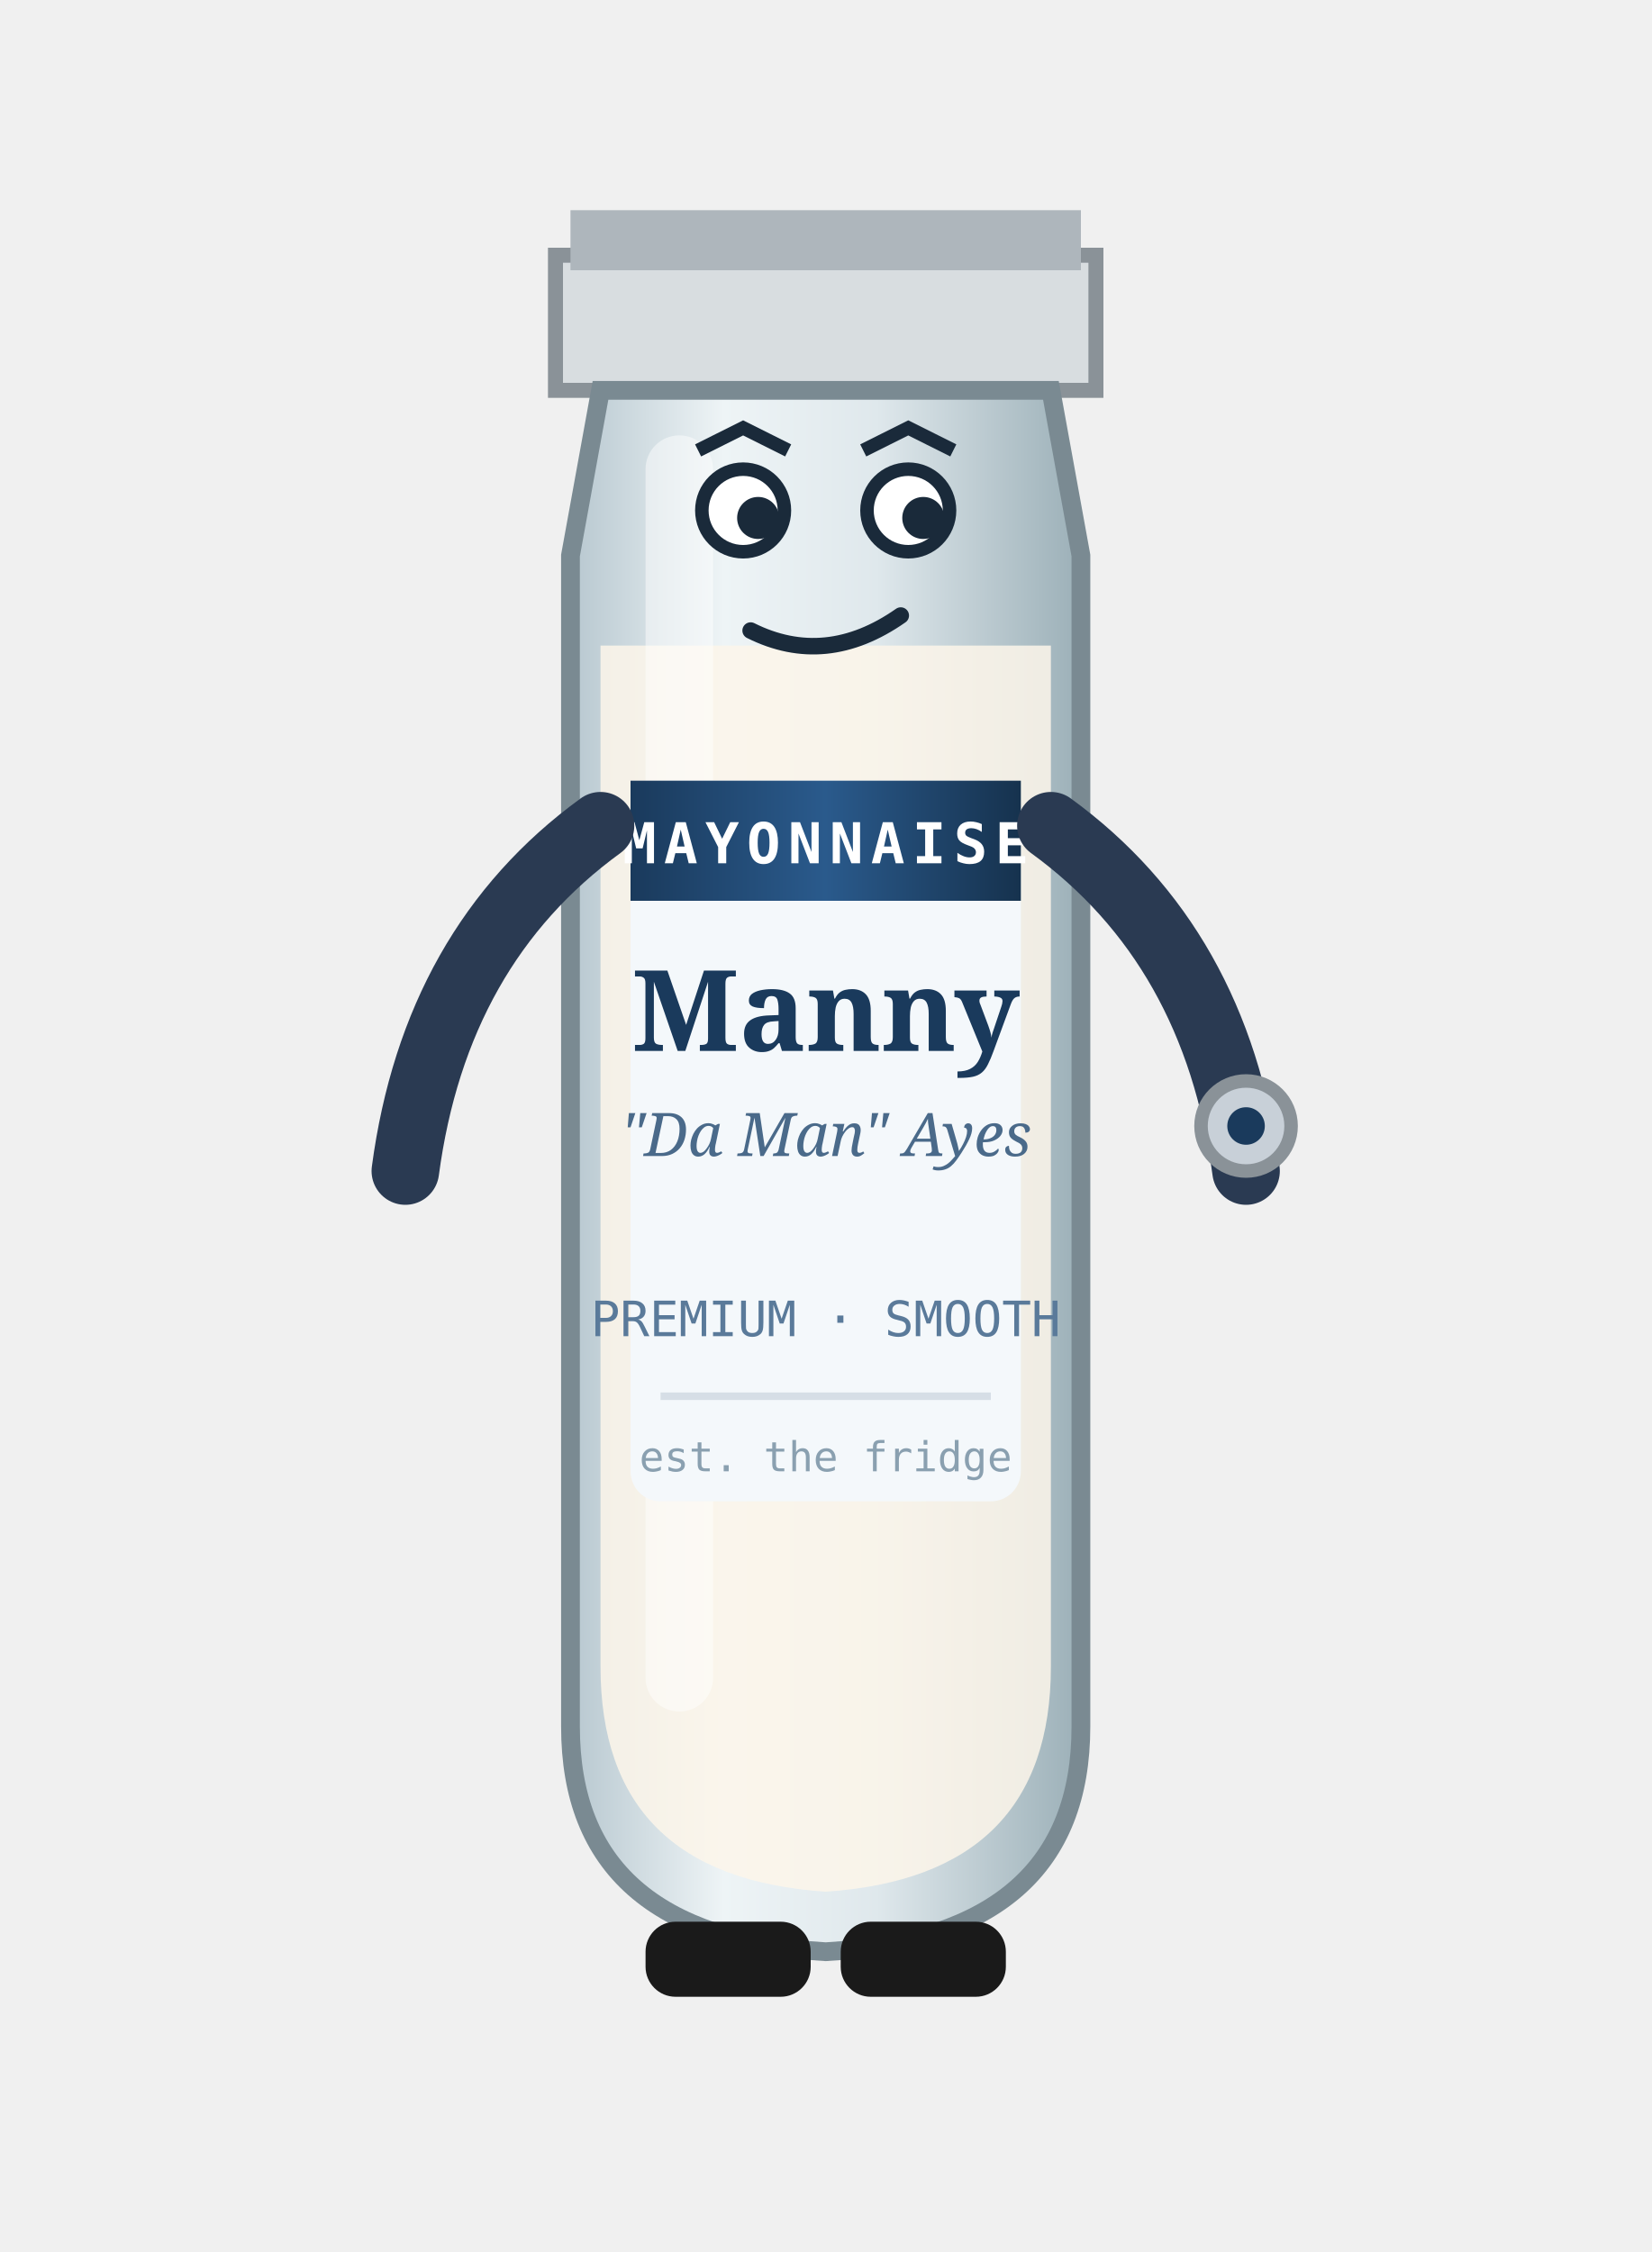
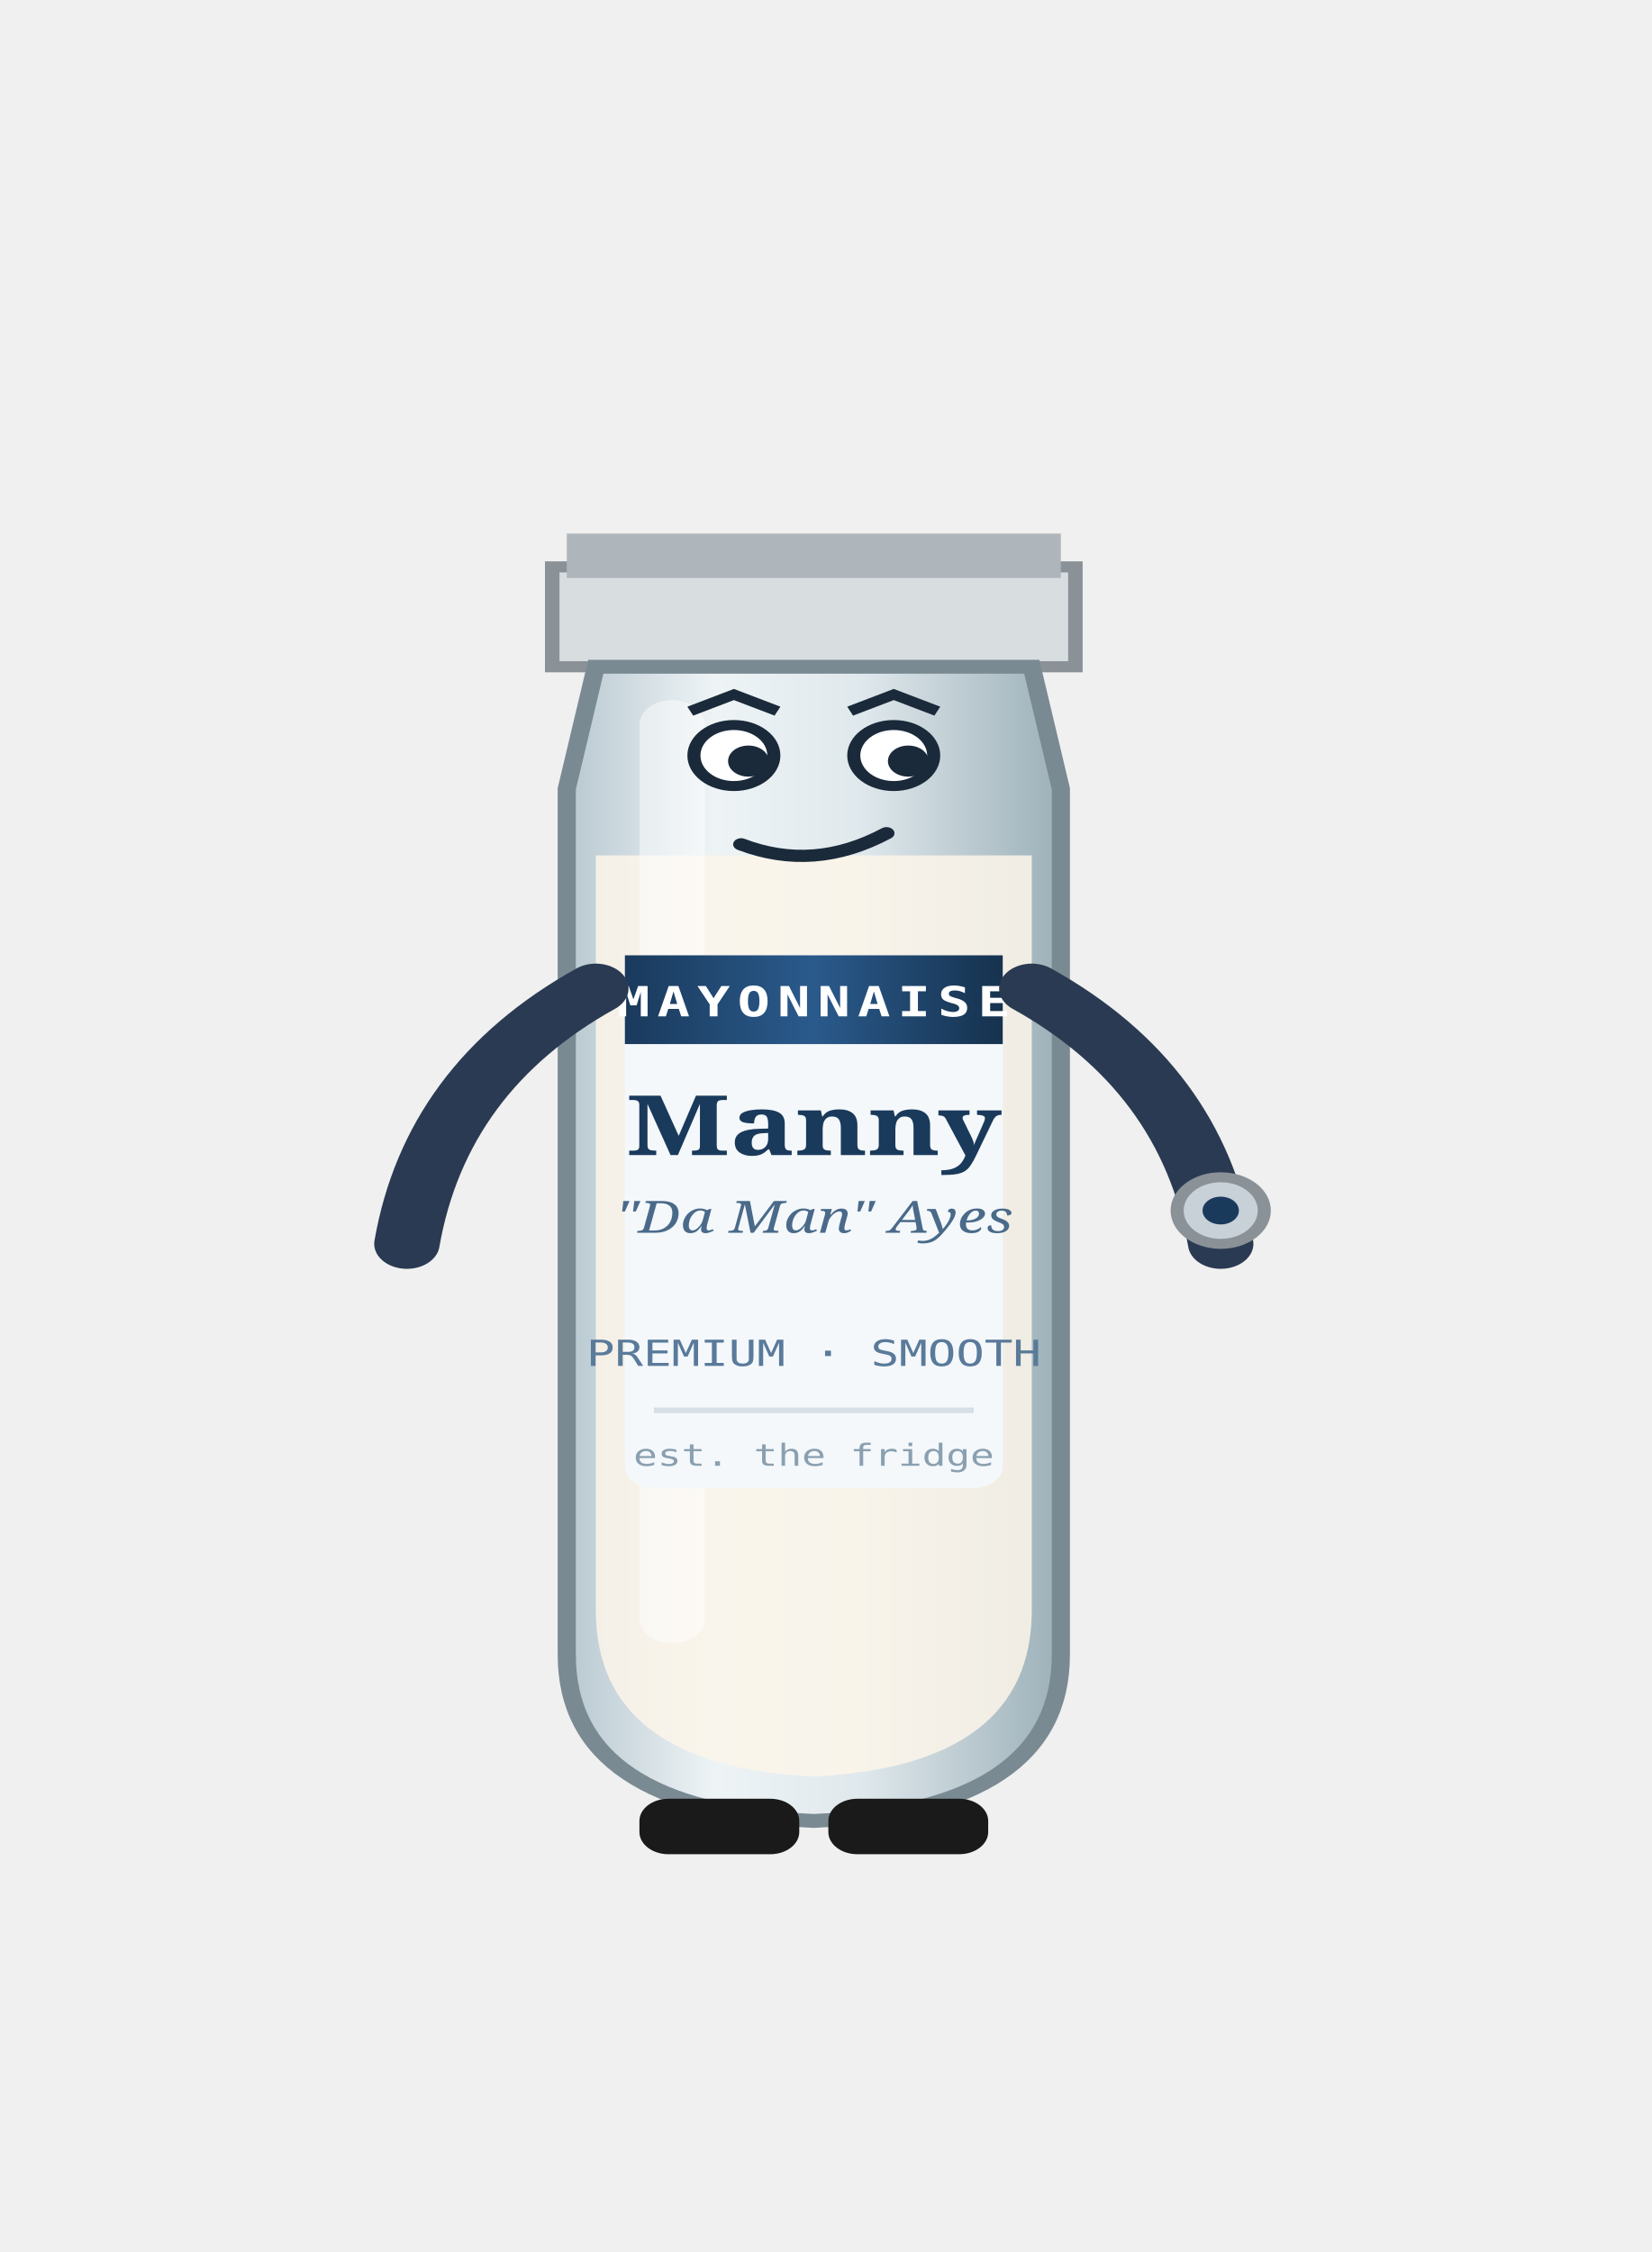
- <svg xmlns="http://www.w3.org/2000/svg" viewBox="0 0 220 300" width="220" height="300">
+ <svg xmlns="http://www.w3.org/2000/svg" viewBox="0 0 250 260" width="220" height="300">
  <defs>
    <linearGradient id="mayoGlass" x1="0" y1="0" x2="1" y2="0">
      <stop offset="0" stop-color="#b8c8d0" />
      <stop offset="0.3" stop-color="#eef4f6" />
      <stop offset="0.6" stop-color="#dfe8ec" />
      <stop offset="1" stop-color="#9cb0b8" />
    </linearGradient>
    <linearGradient id="mayoBlue" x1="0" y1="0" x2="1" y2="0">
      <stop offset="0" stop-color="#1a3a5c" />
      <stop offset="0.5" stop-color="#2a5a8c" />
      <stop offset="1" stop-color="#16324e" />
    </linearGradient>
  </defs>
-   <path d="M74 34 L146 34 L146 52 L74 52 Z" fill="#d8dde0" stroke="#8a9298" stroke-width="2" />
-   <path d="M76 28 L144 28 L144 36 L76 36 Z" fill="#aeb6bc" />
-   <path d="M80 52 L140 52 L144 74 L144 230 Q144 258 110 260 Q76 258 76 230 L76 74 Z" fill="url(#mayoGlass)" stroke="#7a8a92" stroke-width="2.5" />
-   <path d="M80 86 L140 86 L140 222 Q140 250 110 252 Q80 250 80 222 L80 86 Z" fill="#fdf6ea" opacity=".85" />
-   <rect x="86" y="58" width="9" height="170" rx="4.5" fill="#ffffff77" />
-   <g id="mayoLabel">
-     <rect x="84" y="104" width="52" height="96" rx="4" fill="#f4f8fb" />
-     <rect x="84" y="104" width="52" height="16" fill="url(#mayoBlue)" />
-     <text x="110" y="115" text-anchor="middle" font-family="monospace" font-size="7.5" font-weight="bold" fill="#fff" letter-spacing="1">MAYONNAISE</text>
-     <text x="110" y="140" text-anchor="middle" font-family="serif" font-size="15" font-weight="bold" fill="#1a3a5c">Manny</text>
-     <text x="110" y="154" text-anchor="middle" font-family="serif" font-size="8" font-style="italic" fill="#4a6a8a">"Da Man" Ayes</text>
-     <text x="110" y="178" text-anchor="middle" font-family="monospace" font-size="6.5" fill="#5a7a9a">PREMIUM · SMOOTH</text>
-     <path d="M88 186 L132 186" stroke="#1a3a5c22" stroke-width="1" />
-     <text x="110" y="196" text-anchor="middle" font-family="monospace" font-size="5.5" fill="#8aa0b0">est. the fridge</text>
+   <g transform="scale(1.1,0.84) translate(2,20)">
+     <path d="M74 34 L146 34 L146 52 L74 52 Z" fill="#d8dde0" stroke="#8a9298" stroke-width="2" />
+     <path d="M76 28 L144 28 L144 36 L76 36 Z" fill="#aeb6bc" />
+     <path d="M80 52 L140 52 L144 74 L144 230 Q144 258 110 260 Q76 258 76 230 L76 74 Z" fill="url(#mayoGlass)" stroke="#7a8a92" stroke-width="2.5" />
+     <path d="M80 86 L140 86 L140 222 Q140 250 110 252 Q80 250 80 222 L80 86 Z" fill="#fdf6ea" opacity=".85" />
+     <rect x="86" y="58" width="9" height="170" rx="4.5" fill="#ffffff77" />
+     <g id="mayoLabel">
+       <rect x="84" y="104" width="52" height="96" rx="4" fill="#f4f8fb" />
+       <rect x="84" y="104" width="52" height="16" fill="url(#mayoBlue)" />
+       <text x="110" y="115" text-anchor="middle" font-family="monospace" font-size="7.5" font-weight="bold" fill="#fff" letter-spacing="1">MAYONNAISE</text>
+       <text x="110" y="140" text-anchor="middle" font-family="serif" font-size="15" font-weight="bold" fill="#1a3a5c">Manny</text>
+       <text x="110" y="154" text-anchor="middle" font-family="serif" font-size="8" font-style="italic" fill="#4a6a8a">"Da Man" Ayes</text>
+       <text x="110" y="178" text-anchor="middle" font-family="monospace" font-size="6.5" fill="#5a7a9a">PREMIUM · SMOOTH</text>
+       <path d="M88 186 L132 186" stroke="#1a3a5c22" stroke-width="1" />
+       <text x="110" y="196" text-anchor="middle" font-family="monospace" font-size="5.5" fill="#8aa0b0">est. the fridge</text>
+     </g>
+     <g id="mayoEyes">
+       <circle cx="99" cy="68" r="5.5" fill="#fff" stroke="#1a2a3a" stroke-width="1.8" />
+       <circle cx="121" cy="68" r="5.5" fill="#fff" stroke="#1a2a3a" stroke-width="1.8" />
+       <circle cx="101" cy="69" r="2.8" fill="#1a2a3a" />
+       <circle cx="123" cy="69" r="2.8" fill="#1a2a3a" />
+       <path d="M93 60 L99 57 L105 60" stroke="#1a2a3a" stroke-width="1.8" fill="none" />
+       <path d="M115 60 L121 57 L127 60" stroke="#1a2a3a" stroke-width="1.8" fill="none" />
+     </g>
+     <g id="mayoMouth">
+       <path d="M100 84 Q110 89 120 82" stroke="#1a2a3a" stroke-width="2.2" fill="none" stroke-linecap="round" />
+     </g>
+     <g id="mayoArmL">
+       <path d="M80 110 Q58 126 54 156" stroke="#2a3a52" stroke-width="9" stroke-linecap="round" fill="none" />
+     </g>
+     <g id="mayoArmR">
+       <path d="M140 110 Q162 126 166 156" stroke="#2a3a52" stroke-width="9" stroke-linecap="round" fill="none" />
+     </g>
+     <g id="mayoWatch">
+       <circle cx="166" cy="150" r="6" fill="#c8d0d8" stroke="#8a9298" stroke-width="1.8" />
+       <circle cx="166" cy="150" r="2.5" fill="#1a3a5c" />
+     </g>
+     <rect x="86" y="256" width="22" height="10" rx="4" fill="#1a1a1a" />
+     <rect x="112" y="256" width="22" height="10" rx="4" fill="#1a1a1a" />
  </g>
-   <g id="mayoEyes">
-     <circle cx="99" cy="68" r="5.5" fill="#fff" stroke="#1a2a3a" stroke-width="1.8" />
-     <circle cx="121" cy="68" r="5.5" fill="#fff" stroke="#1a2a3a" stroke-width="1.8" />
-     <circle cx="101" cy="69" r="2.8" fill="#1a2a3a" />
-     <circle cx="123" cy="69" r="2.8" fill="#1a2a3a" />
-     <path d="M93 60 L99 57 L105 60" stroke="#1a2a3a" stroke-width="1.8" fill="none" />
-     <path d="M115 60 L121 57 L127 60" stroke="#1a2a3a" stroke-width="1.8" fill="none" />
-   </g>
-   <g id="mayoMouth">
-     <path d="M100 84 Q110 89 120 82" stroke="#1a2a3a" stroke-width="2.2" fill="none" stroke-linecap="round" />
-   </g>
-   <g id="mayoArmL">
-     <path d="M80 110 Q58 126 54 156" stroke="#2a3a52" stroke-width="9" stroke-linecap="round" fill="none" />
-   </g>
-   <g id="mayoArmR">
-     <path d="M140 110 Q162 126 166 156" stroke="#2a3a52" stroke-width="9" stroke-linecap="round" fill="none" />
-   </g>
-   <g id="mayoWatch">
-     <circle cx="166" cy="150" r="6" fill="#c8d0d8" stroke="#8a9298" stroke-width="1.8" />
-     <circle cx="166" cy="150" r="2.5" fill="#1a3a5c" />
-   </g>
-   <rect x="86" y="256" width="22" height="10" rx="4" fill="#1a1a1a" />
-   <rect x="112" y="256" width="22" height="10" rx="4" fill="#1a1a1a" />
</svg>
